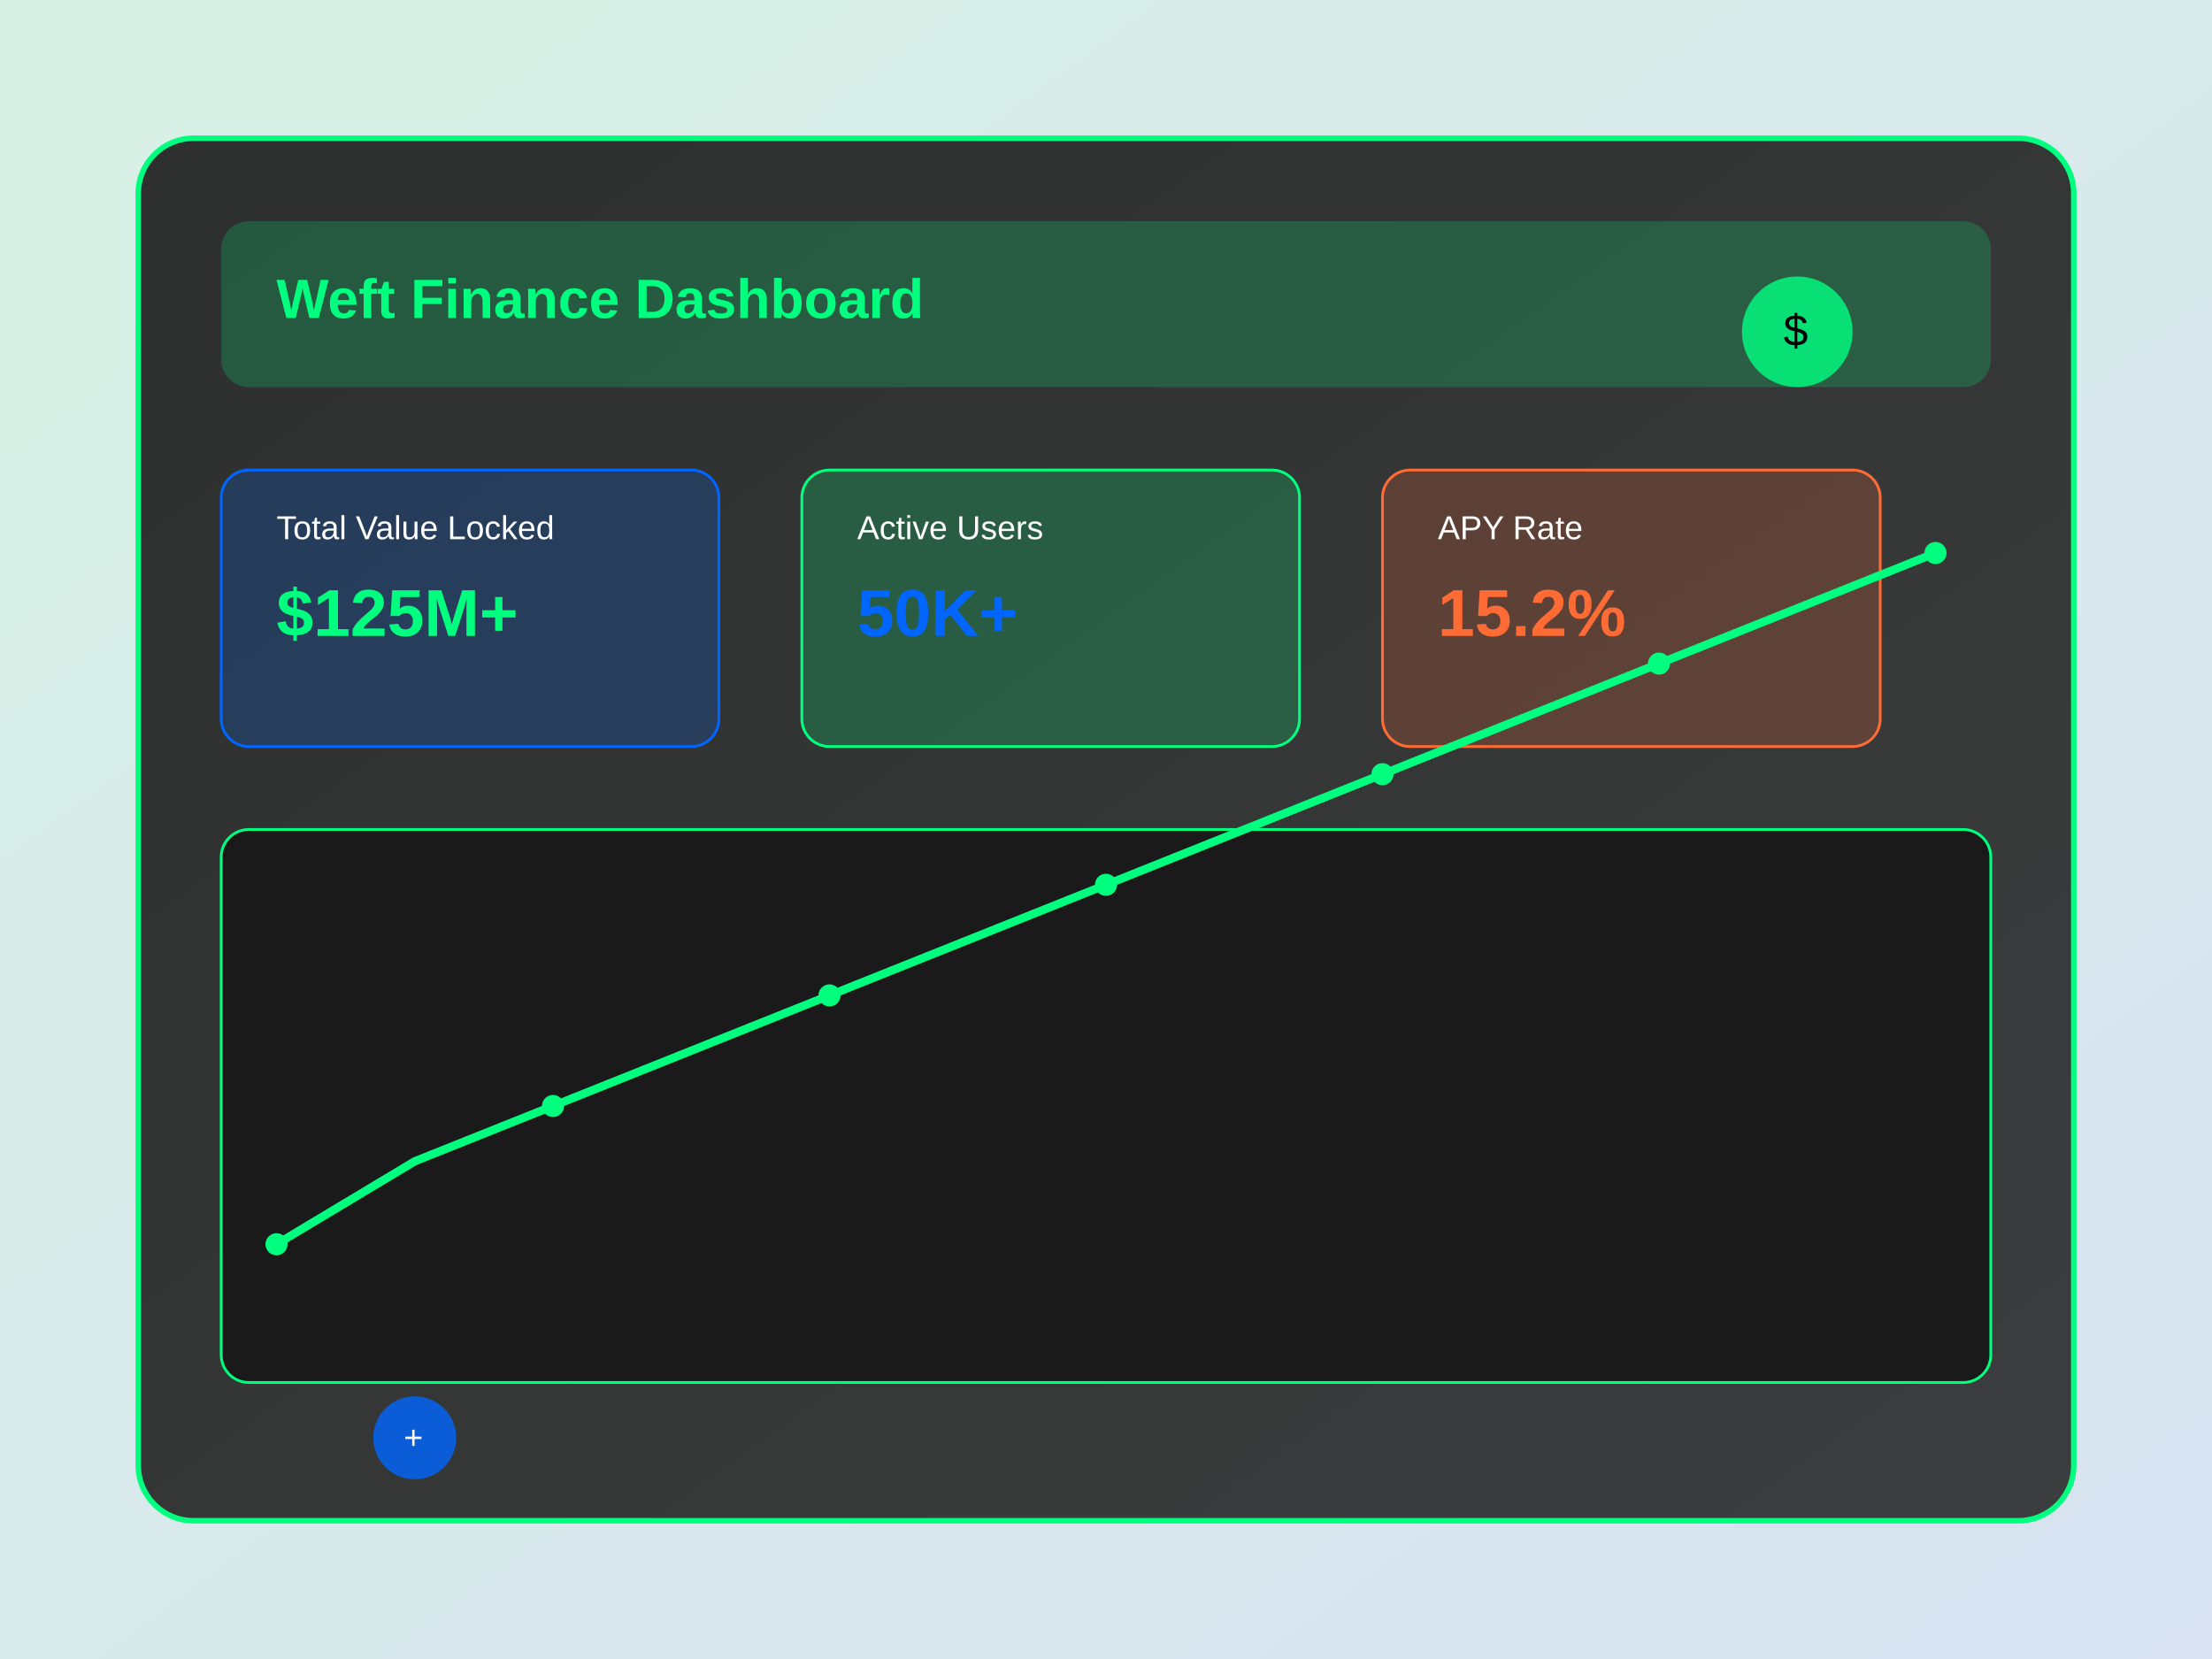
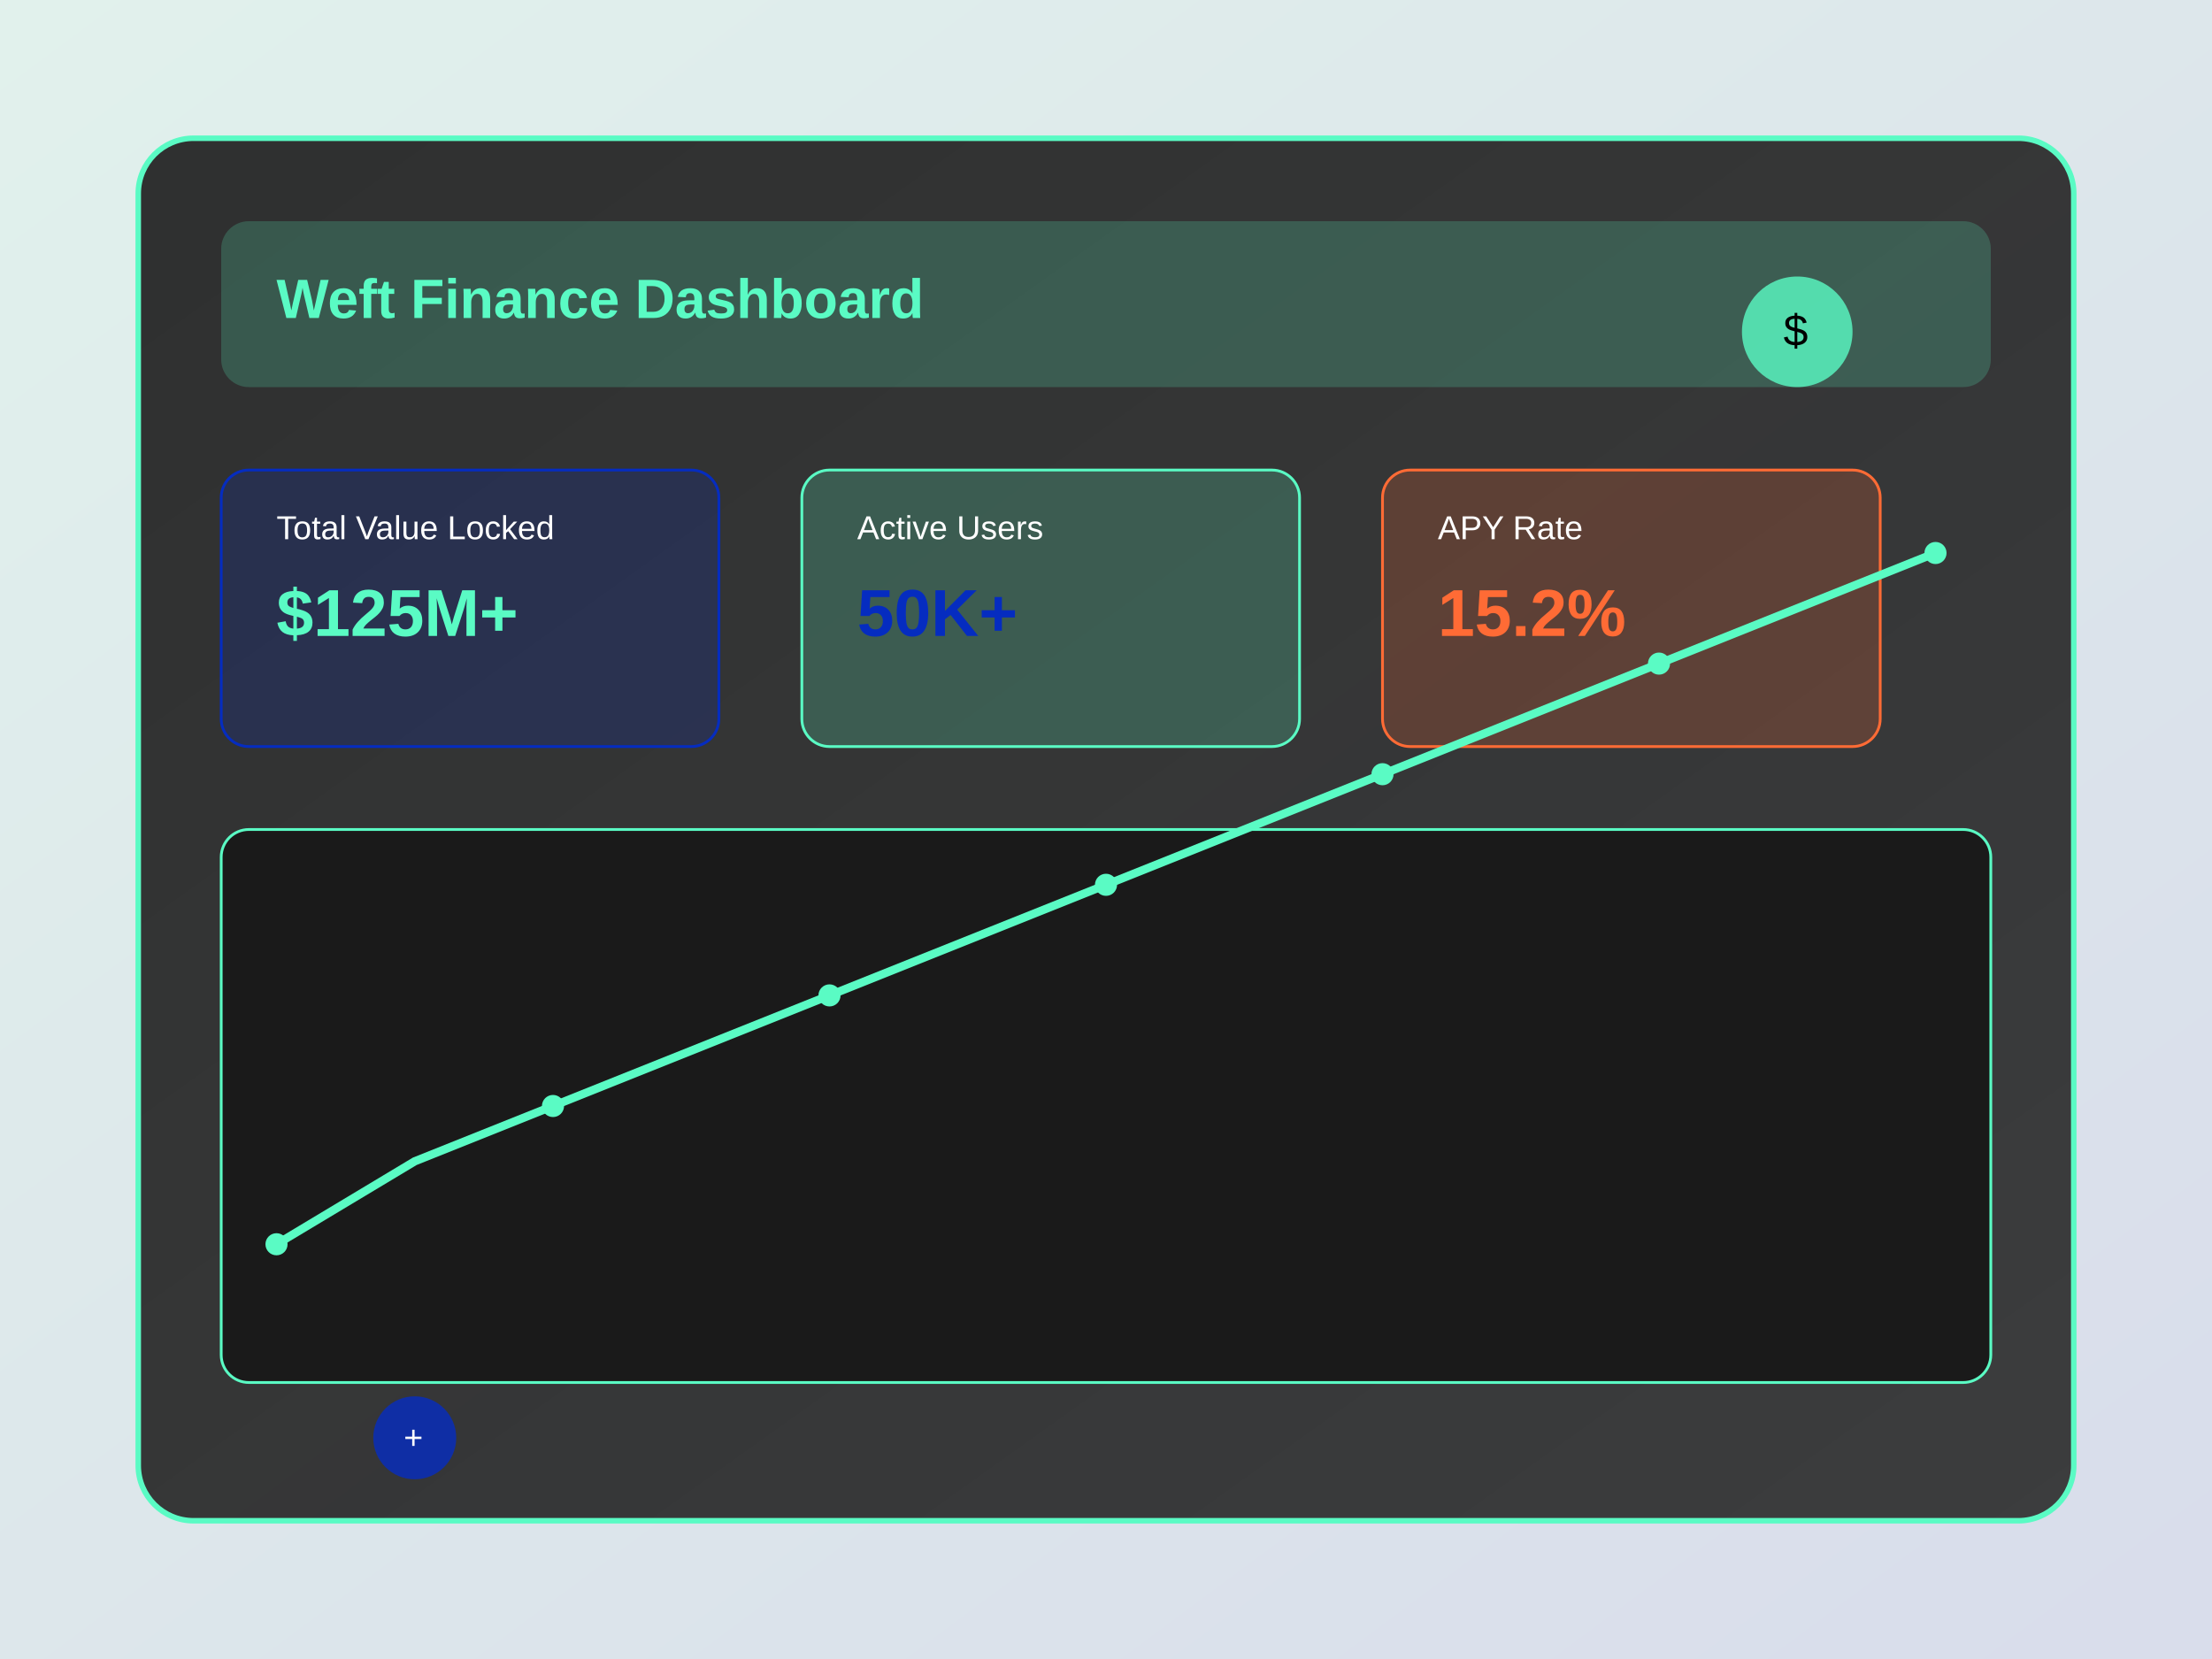
<svg xmlns="http://www.w3.org/2000/svg" width="800" height="600" viewBox="0 0 800 600">
  <defs>
    <linearGradient id="bg" x1="0%" y1="0%" x2="100%" y2="100%">
-       <stop offset="0%" style="stop-color:#00ff7f;stop-opacity:0.1" />
-       <stop offset="100%" style="stop-color:#0066ff;stop-opacity:0.1" />
+       <stop offset="0%" style="stop-color:#5AFBC4;stop-opacity:0.1" />
+       <stop offset="100%" style="stop-color:#052CC0;stop-opacity:0.1" />
    </linearGradient>
    <linearGradient id="card" x1="0%" y1="0%" x2="100%" y2="100%">
      <stop offset="0%" style="stop-color:#1a1a1a;stop-opacity:0.9" />
      <stop offset="100%" style="stop-color:#2a2a2a;stop-opacity:0.9" />
    </linearGradient>
  </defs>
  <rect width="800" height="600" fill="url(#bg)" />
-   <rect x="50" y="50" width="700" height="500" rx="20" fill="url(#card)" stroke="#00ff7f" stroke-width="2" />
-   <rect x="80" y="80" width="640" height="60" rx="10" fill="#00ff7f" fill-opacity="0.2" />
-   <text x="100" y="115" font-family="Arial, sans-serif" font-size="20" font-weight="bold" fill="#00ff7f">Weft Finance Dashboard</text>
-   <rect x="80" y="170" width="180" height="100" rx="10" fill="#0066ff" fill-opacity="0.2" stroke="#0066ff" stroke-width="1" />
+   <rect x="50" y="50" width="700" height="500" rx="20" fill="url(#card)" stroke="#5AFBC4" stroke-width="2" />
+   <rect x="80" y="80" width="640" height="60" rx="10" fill="#5AFBC4" fill-opacity="0.2" />
+   <text x="100" y="115" font-family="Arial, sans-serif" font-size="20" font-weight="bold" fill="#5AFBC4">Weft Finance Dashboard</text>
+   <rect x="80" y="170" width="180" height="100" rx="10" fill="#052CC0" fill-opacity="0.2" stroke="#052CC0" stroke-width="1" />
  <text x="100" y="195" font-family="Arial, sans-serif" font-size="12" fill="#ffffff">Total Value Locked</text>
-   <text x="100" y="230" font-family="Arial, sans-serif" font-size="24" font-weight="bold" fill="#00ff7f">$125M+</text>
-   <rect x="290" y="170" width="180" height="100" rx="10" fill="#00ff7f" fill-opacity="0.2" stroke="#00ff7f" stroke-width="1" />
+   <text x="100" y="230" font-family="Arial, sans-serif" font-size="24" font-weight="bold" fill="#5AFBC4">$125M+</text>
+   <rect x="290" y="170" width="180" height="100" rx="10" fill="#5AFBC4" fill-opacity="0.2" stroke="#5AFBC4" stroke-width="1" />
  <text x="310" y="195" font-family="Arial, sans-serif" font-size="12" fill="#ffffff">Active Users</text>
-   <text x="310" y="230" font-family="Arial, sans-serif" font-size="24" font-weight="bold" fill="#0066ff">50K+</text>
+   <text x="310" y="230" font-family="Arial, sans-serif" font-size="24" font-weight="bold" fill="#052CC0">50K+</text>
  <rect x="500" y="170" width="180" height="100" rx="10" fill="#ff6b35" fill-opacity="0.2" stroke="#ff6b35" stroke-width="1" />
  <text x="520" y="195" font-family="Arial, sans-serif" font-size="12" fill="#ffffff">APY Rate</text>
  <text x="520" y="230" font-family="Arial, sans-serif" font-size="24" font-weight="bold" fill="#ff6b35">15.2%</text>
-   <rect x="80" y="300" width="640" height="200" rx="10" fill="#1a1a1a" stroke="#00ff7f" stroke-width="1" />
-   <polyline points="100,450 150,420 200,400 250,380 300,360 350,340 400,320 450,300 500,280 550,260 600,240 650,220 700,200" stroke="#00ff7f" stroke-width="3" fill="none" />
-   <circle cx="100" cy="450" r="4" fill="#00ff7f" />
-   <circle cx="200" cy="400" r="4" fill="#00ff7f" />
-   <circle cx="300" cy="360" r="4" fill="#00ff7f" />
-   <circle cx="400" cy="320" r="4" fill="#00ff7f" />
-   <circle cx="500" cy="280" r="4" fill="#00ff7f" />
-   <circle cx="600" cy="240" r="4" fill="#00ff7f" />
-   <circle cx="700" cy="200" r="4" fill="#00ff7f" />
-   <circle cx="650" cy="120" r="20" fill="#00ff7f" opacity="0.8" />
+   <rect x="80" y="300" width="640" height="200" rx="10" fill="#1a1a1a" stroke="#5AFBC4" stroke-width="1" />
+   <polyline points="100,450 150,420 200,400 250,380 300,360 350,340 400,320 450,300 500,280 550,260 600,240 650,220 700,200" stroke="#5AFBC4" stroke-width="3" fill="none" />
+   <circle cx="100" cy="450" r="4" fill="#5AFBC4" />
+   <circle cx="200" cy="400" r="4" fill="#5AFBC4" />
+   <circle cx="300" cy="360" r="4" fill="#5AFBC4" />
+   <circle cx="400" cy="320" r="4" fill="#5AFBC4" />
+   <circle cx="500" cy="280" r="4" fill="#5AFBC4" />
+   <circle cx="600" cy="240" r="4" fill="#5AFBC4" />
+   <circle cx="700" cy="200" r="4" fill="#5AFBC4" />
+   <circle cx="650" cy="120" r="20" fill="#5AFBC4" opacity="0.8" />
  <text x="645" y="125" font-family="Arial, sans-serif" font-size="16" fill="#000000">$</text>
-   <circle cx="150" cy="520" r="15" fill="#0066ff" opacity="0.8" />
+   <circle cx="150" cy="520" r="15" fill="#052CC0" opacity="0.8" />
  <text x="146" y="524" font-family="Arial, sans-serif" font-size="12" fill="#ffffff">+</text>
</svg>
